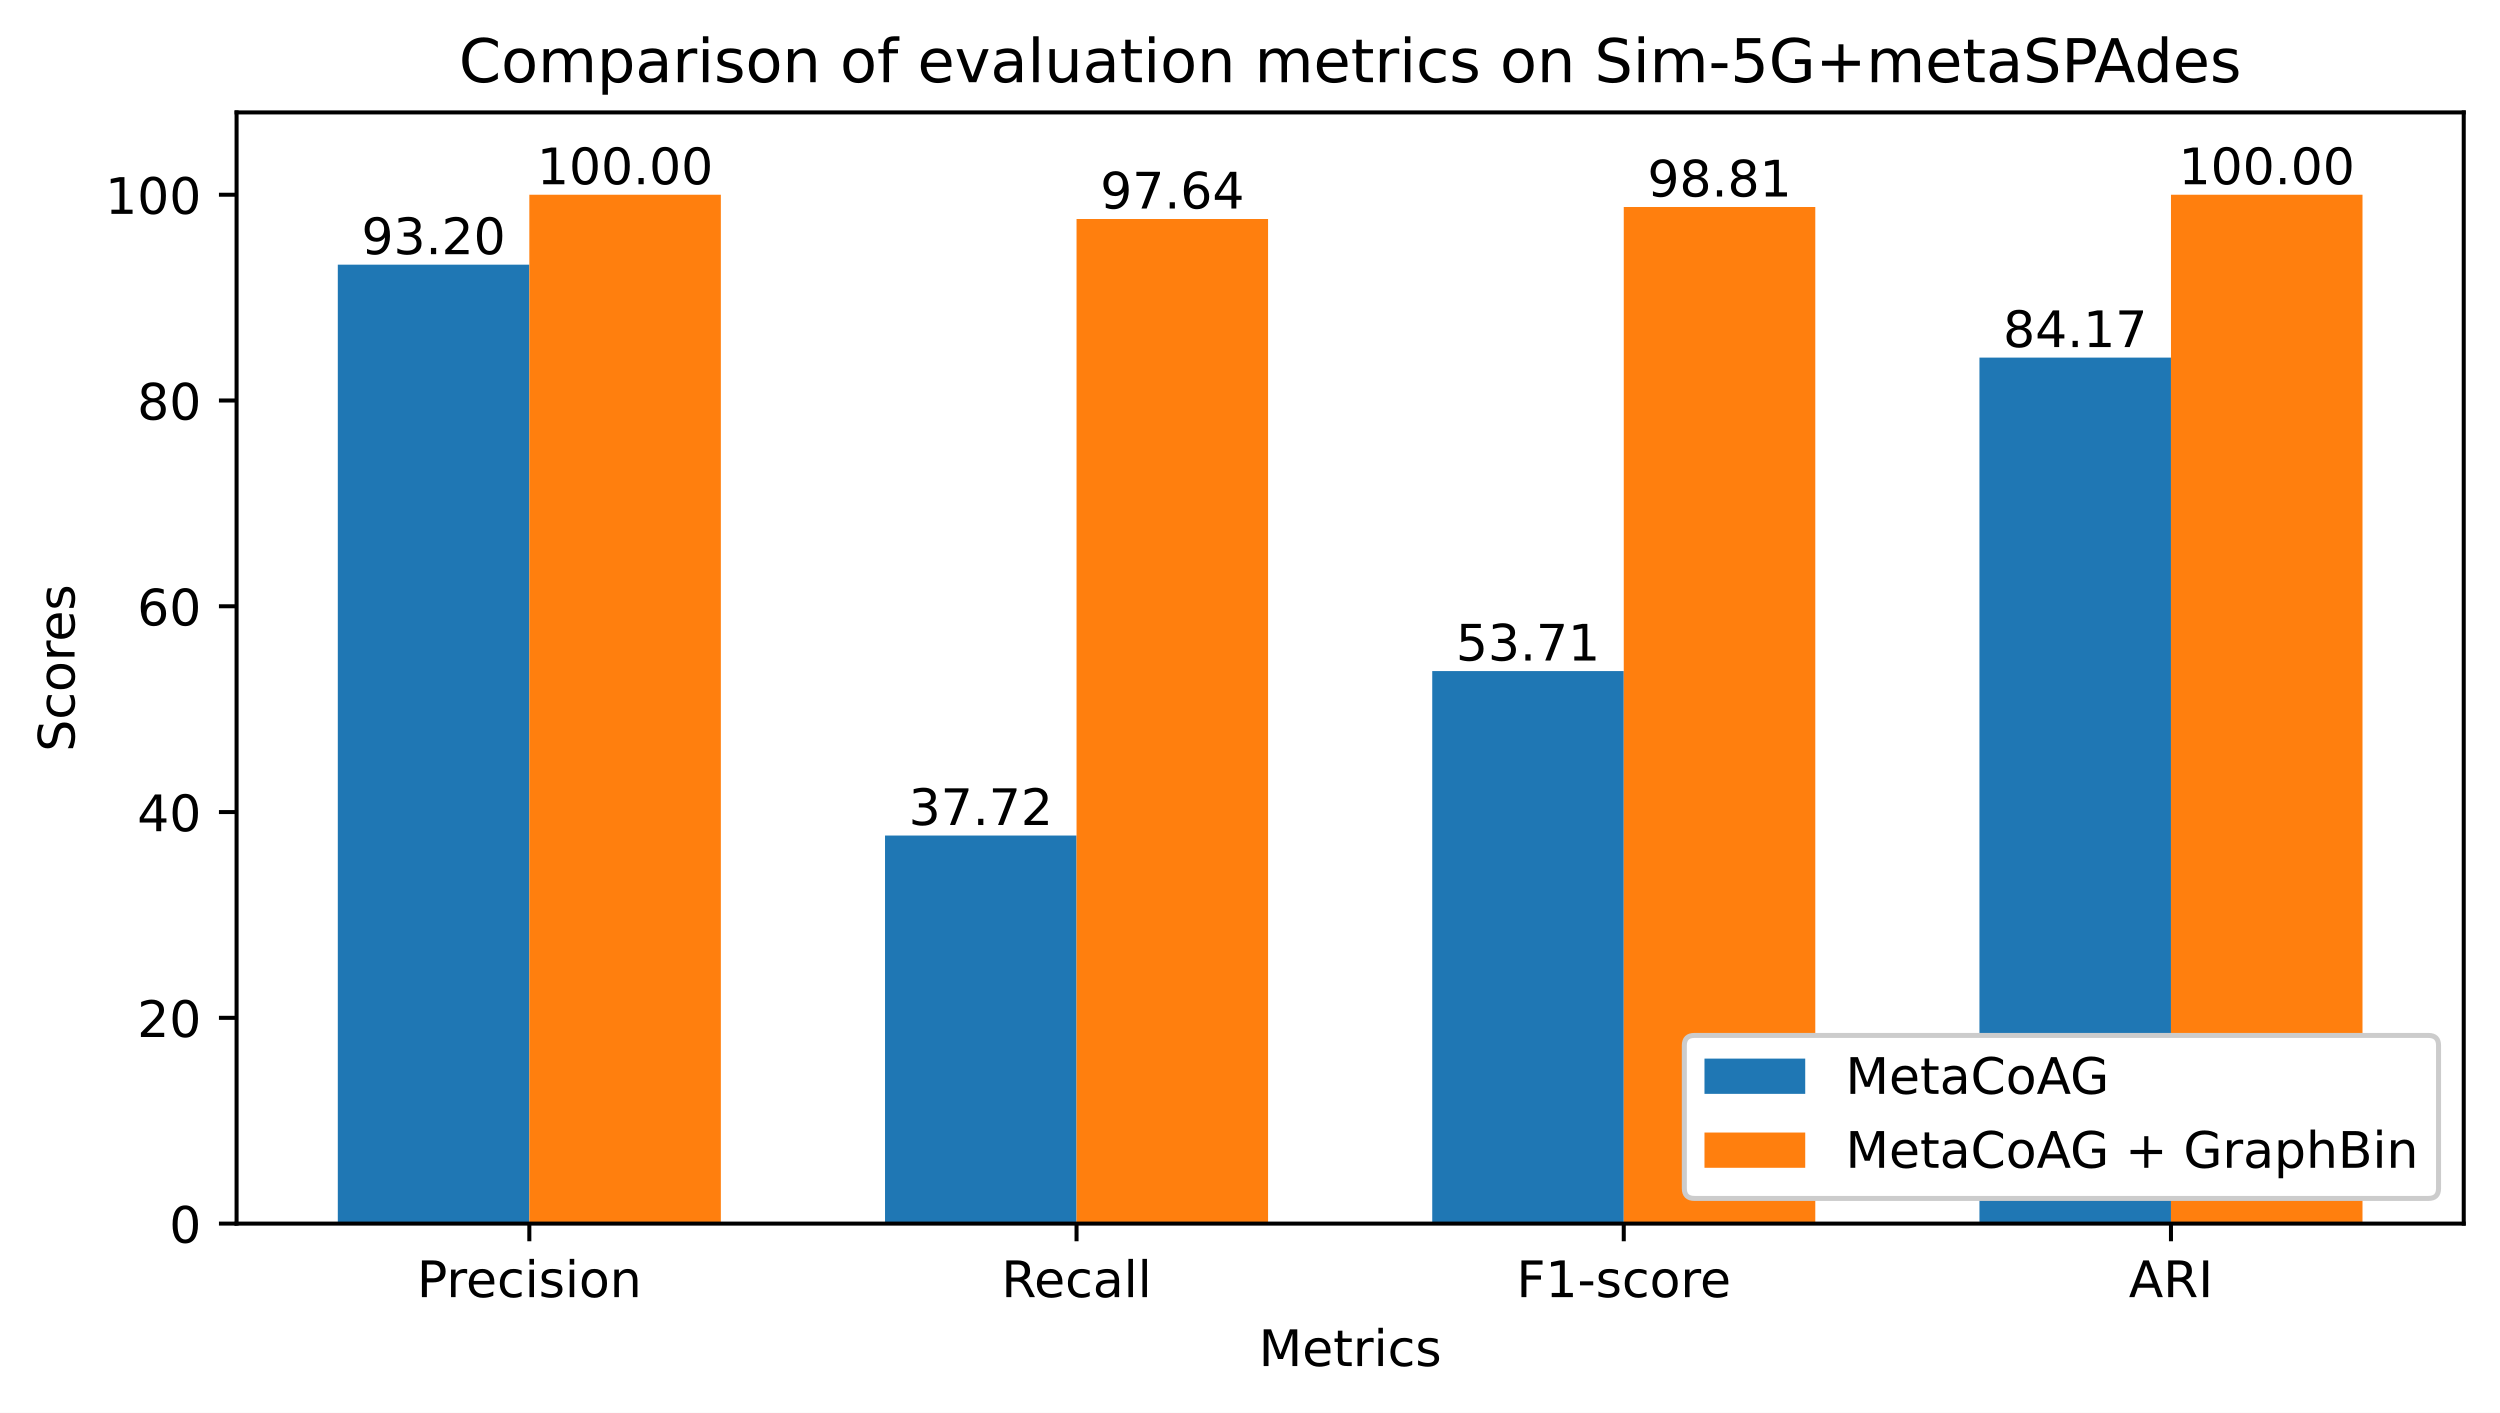
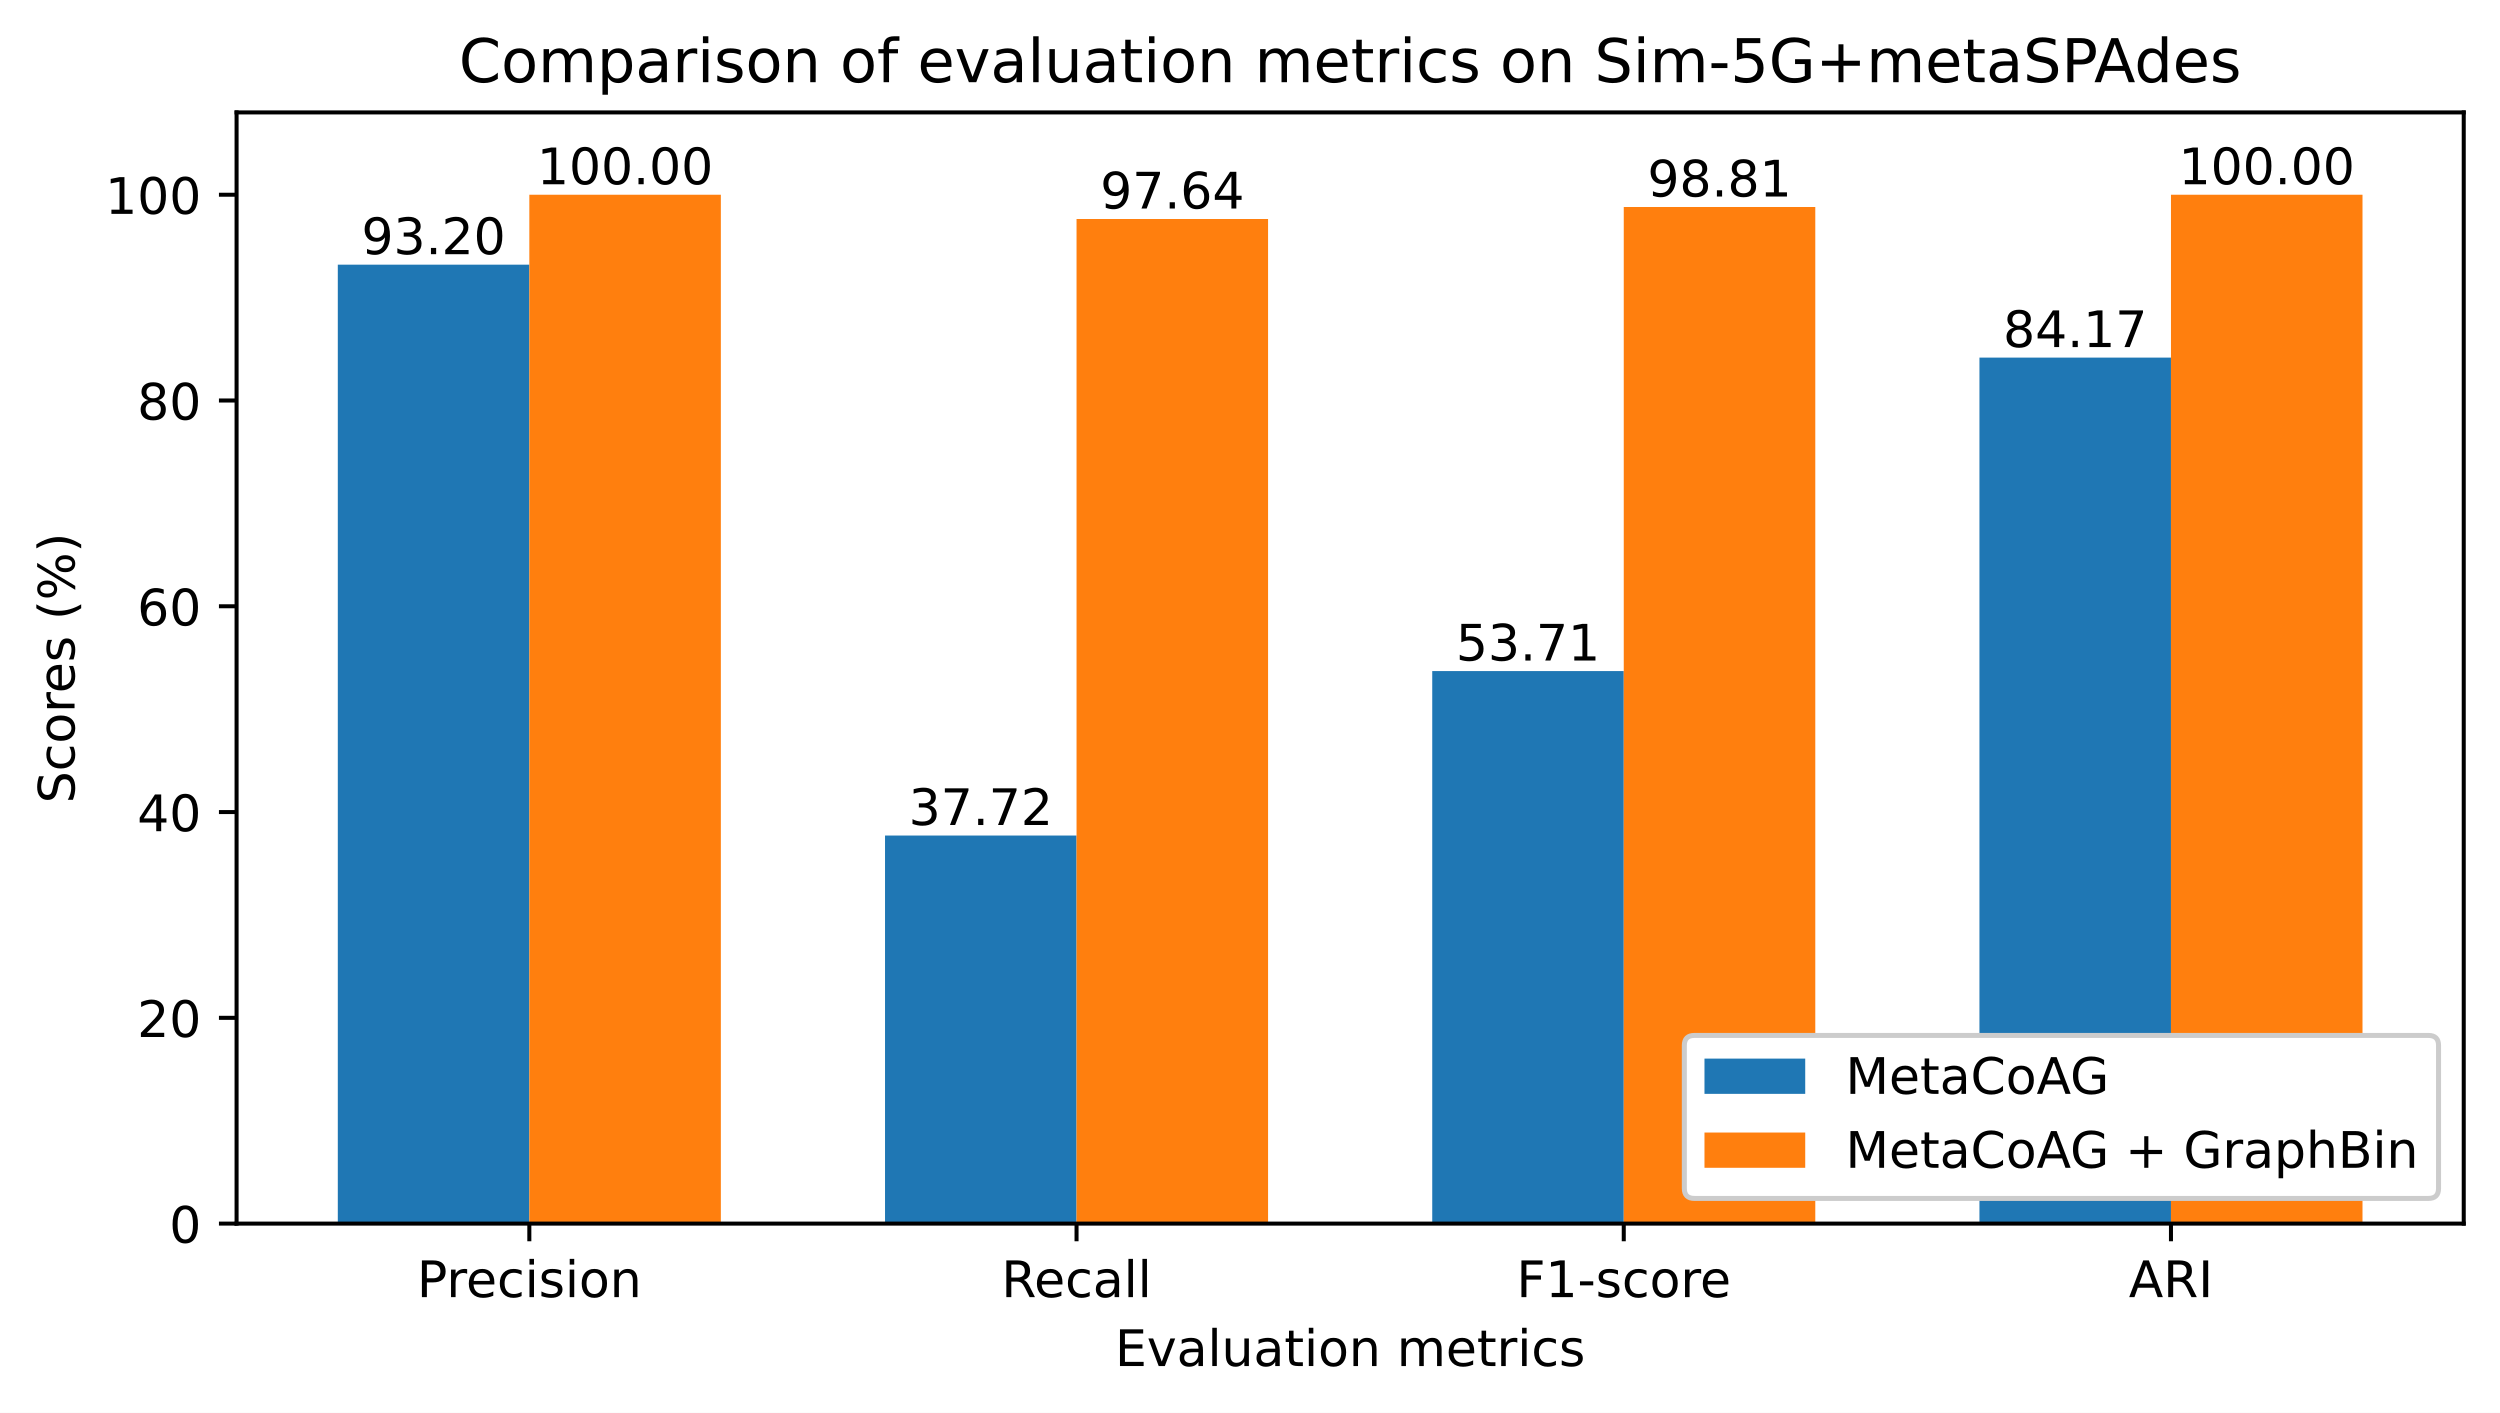
<svg xmlns="http://www.w3.org/2000/svg" xmlns:xlink="http://www.w3.org/1999/xlink" width="496.316pt" height="280.474pt" viewBox="0 0 496.316 280.474" version="1.1">
  <defs>
    <style type="text/css">*{stroke-linejoin: round; stroke-linecap: butt}</style>
  </defs>
  <g id="figure_1">
    <g id="patch_1">
      <path d="M 0 280.474  L 496.316 280.474  L 496.316 0  L 0 0  z " style="fill: #ffffff" />
    </g>
    <g id="axes_1">
      <g id="patch_2">
        <path d="M 46.966 242.918  L 489.116 242.918  L 489.116 22.318  L 46.966 22.318  z " style="fill: #ffffff" />
      </g>
      <g id="patch_3">
-         <path d="M 67.063 242.918  L 105.086 242.918  L 105.086 52.54  L 67.063 52.54  z " clip-path="url(#p6f1d09428f)" style="fill: #1f77b4" />
+         <path d="M 67.063 242.918  L 105.086 242.918  L 105.086 52.54  L 67.063 52.54  z " clip-path="url(#pd7e17fd1e4)" style="fill: #1f77b4" />
      </g>
      <g id="patch_4">
-         <path d="M 175.7 242.918  L 213.722 242.918  L 213.722 165.869  L 175.7 165.869  z " clip-path="url(#p6f1d09428f)" style="fill: #1f77b4" />
+         <path d="M 175.7 242.918  L 213.722 242.918  L 213.722 165.869  L 175.7 165.869  z " clip-path="url(#pd7e17fd1e4)" style="fill: #1f77b4" />
      </g>
      <g id="patch_5">
-         <path d="M 284.336 242.918  L 322.359 242.918  L 322.359 133.219  L 284.336 133.219  z " clip-path="url(#p6f1d09428f)" style="fill: #1f77b4" />
+         <path d="M 284.336 242.918  L 322.359 242.918  L 322.359 133.219  L 284.336 133.219  z " clip-path="url(#pd7e17fd1e4)" style="fill: #1f77b4" />
      </g>
      <g id="patch_6">
-         <path d="M 392.972 242.918  L 430.995 242.918  L 430.995 70.987  L 392.972 70.987  z " clip-path="url(#p6f1d09428f)" style="fill: #1f77b4" />
+         <path d="M 392.972 242.918  L 430.995 242.918  L 430.995 70.987  L 392.972 70.987  z " clip-path="url(#pd7e17fd1e4)" style="fill: #1f77b4" />
      </g>
      <g id="patch_7">
-         <path d="M 105.086 242.918  L 143.109 242.918  L 143.109 38.659  L 105.086 38.659  z " clip-path="url(#p6f1d09428f)" style="fill: #ff7f0e" />
+         <path d="M 105.086 242.918  L 143.109 242.918  L 143.109 38.659  L 105.086 38.659  z " clip-path="url(#pd7e17fd1e4)" style="fill: #ff7f0e" />
      </g>
      <g id="patch_8">
-         <path d="M 213.722 242.918  L 251.745 242.918  L 251.745 43.475  L 213.722 43.475  z " clip-path="url(#p6f1d09428f)" style="fill: #ff7f0e" />
+         <path d="M 213.722 242.918  L 251.745 242.918  L 251.745 43.475  L 213.722 43.475  z " clip-path="url(#pd7e17fd1e4)" style="fill: #ff7f0e" />
      </g>
      <g id="patch_9">
-         <path d="M 322.359 242.918  L 360.382 242.918  L 360.382 41.096  L 322.359 41.096  z " clip-path="url(#p6f1d09428f)" style="fill: #ff7f0e" />
+         <path d="M 322.359 242.918  L 360.382 242.918  L 360.382 41.096  L 322.359 41.096  z " clip-path="url(#pd7e17fd1e4)" style="fill: #ff7f0e" />
      </g>
      <g id="patch_10">
-         <path d="M 430.995 242.918  L 469.018 242.918  L 469.018 38.659  L 430.995 38.659  z " clip-path="url(#p6f1d09428f)" style="fill: #ff7f0e" />
+         <path d="M 430.995 242.918  L 469.018 242.918  L 469.018 38.659  L 430.995 38.659  z " clip-path="url(#pd7e17fd1e4)" style="fill: #ff7f0e" />
      </g>
      <g id="matplotlib.axis_1">
        <g id="xtick_1">
          <g id="line2d_1">
            <defs>
-               <path id="m754a59957a" d="M 0 0  L 0 3.5  " style="stroke: #000000; stroke-width: 0.8" />
+               <path id="m130219dea5" d="M 0 0  L 0 3.5  " style="stroke: #000000; stroke-width: 0.8" />
            </defs>
            <g>
-               <use xlink:href="#m754a59957a" x="105.086" y="242.918" style="stroke: #000000; stroke-width: 0.8" />
+               <use xlink:href="#m130219dea5" x="105.086" y="242.918" style="stroke: #000000; stroke-width: 0.8" />
            </g>
          </g>
          <g id="text_1">
            <g transform="translate(82.77905 257.5166) scale(0.1 -0.1)">
              <defs>
                <path id="DejaVuSans-50" d="M 1259 4147  L 1259 2394  L 2053 2394  Q 2494 2394 2734 2622  Q 2975 2850 2975 3272  Q 2975 3691 2734 3919  Q 2494 4147 2053 4147  L 1259 4147  z M 628 4666  L 2053 4666  Q 2838 4666 3239 4311  Q 3641 3956 3641 3272  Q 3641 2581 3239 2228  Q 2838 1875 2053 1875  L 1259 1875  L 1259 0  L 628 0  L 628 4666  z " transform="scale(0.015625)" />
                <path id="DejaVuSans-72" d="M 2631 2963  Q 2534 3019 2420 3045  Q 2306 3072 2169 3072  Q 1681 3072 1420 2755  Q 1159 2438 1159 1844  L 1159 0  L 581 0  L 581 3500  L 1159 3500  L 1159 2956  Q 1341 3275 1631 3429  Q 1922 3584 2338 3584  Q 2397 3584 2469 3576  Q 2541 3569 2628 3553  L 2631 2963  z " transform="scale(0.015625)" />
                <path id="DejaVuSans-65" d="M 3597 1894  L 3597 1613  L 953 1613  Q 991 1019 1311 708  Q 1631 397 2203 397  Q 2534 397 2845 478  Q 3156 559 3463 722  L 3463 178  Q 3153 47 2828 -22  Q 2503 -91 2169 -91  Q 1331 -91 842 396  Q 353 884 353 1716  Q 353 2575 817 3079  Q 1281 3584 2069 3584  Q 2775 3584 3186 3129  Q 3597 2675 3597 1894  z M 3022 2063  Q 3016 2534 2758 2815  Q 2500 3097 2075 3097  Q 1594 3097 1305 2825  Q 1016 2553 972 2059  L 3022 2063  z " transform="scale(0.015625)" />
                <path id="DejaVuSans-63" d="M 3122 3366  L 3122 2828  Q 2878 2963 2633 3030  Q 2388 3097 2138 3097  Q 1578 3097 1268 2742  Q 959 2388 959 1747  Q 959 1106 1268 751  Q 1578 397 2138 397  Q 2388 397 2633 464  Q 2878 531 3122 666  L 3122 134  Q 2881 22 2623 -34  Q 2366 -91 2075 -91  Q 1284 -91 818 406  Q 353 903 353 1747  Q 353 2603 823 3093  Q 1294 3584 2113 3584  Q 2378 3584 2631 3529  Q 2884 3475 3122 3366  z " transform="scale(0.015625)" />
                <path id="DejaVuSans-69" d="M 603 3500  L 1178 3500  L 1178 0  L 603 0  L 603 3500  z M 603 4863  L 1178 4863  L 1178 4134  L 603 4134  L 603 4863  z " transform="scale(0.015625)" />
                <path id="DejaVuSans-73" d="M 2834 3397  L 2834 2853  Q 2591 2978 2328 3040  Q 2066 3103 1784 3103  Q 1356 3103 1142 2972  Q 928 2841 928 2578  Q 928 2378 1081 2264  Q 1234 2150 1697 2047  L 1894 2003  Q 2506 1872 2764 1633  Q 3022 1394 3022 966  Q 3022 478 2636 193  Q 2250 -91 1575 -91  Q 1294 -91 989 -36  Q 684 19 347 128  L 347 722  Q 666 556 975 473  Q 1284 391 1588 391  Q 1994 391 2212 530  Q 2431 669 2431 922  Q 2431 1156 2273 1281  Q 2116 1406 1581 1522  L 1381 1569  Q 847 1681 609 1914  Q 372 2147 372 2553  Q 372 3047 722 3315  Q 1072 3584 1716 3584  Q 2034 3584 2315 3537  Q 2597 3491 2834 3397  z " transform="scale(0.015625)" />
                <path id="DejaVuSans-6f" d="M 1959 3097  Q 1497 3097 1228 2736  Q 959 2375 959 1747  Q 959 1119 1226 758  Q 1494 397 1959 397  Q 2419 397 2687 759  Q 2956 1122 2956 1747  Q 2956 2369 2687 2733  Q 2419 3097 1959 3097  z M 1959 3584  Q 2709 3584 3137 3096  Q 3566 2609 3566 1747  Q 3566 888 3137 398  Q 2709 -91 1959 -91  Q 1206 -91 779 398  Q 353 888 353 1747  Q 353 2609 779 3096  Q 1206 3584 1959 3584  z " transform="scale(0.015625)" />
                <path id="DejaVuSans-6e" d="M 3513 2113  L 3513 0  L 2938 0  L 2938 2094  Q 2938 2591 2744 2837  Q 2550 3084 2163 3084  Q 1697 3084 1428 2787  Q 1159 2491 1159 1978  L 1159 0  L 581 0  L 581 3500  L 1159 3500  L 1159 2956  Q 1366 3272 1645 3428  Q 1925 3584 2291 3584  Q 2894 3584 3203 3211  Q 3513 2838 3513 2113  z " transform="scale(0.015625)" />
              </defs>
              <use xlink:href="#DejaVuSans-50" />
              <use xlink:href="#DejaVuSans-72" x="58.553" />
              <use xlink:href="#DejaVuSans-65" x="97.416" />
              <use xlink:href="#DejaVuSans-63" x="158.939" />
              <use xlink:href="#DejaVuSans-69" x="213.92" />
              <use xlink:href="#DejaVuSans-73" x="241.703" />
              <use xlink:href="#DejaVuSans-69" x="293.803" />
              <use xlink:href="#DejaVuSans-6f" x="321.586" />
              <use xlink:href="#DejaVuSans-6e" x="382.768" />
            </g>
          </g>
        </g>
        <g id="xtick_2">
          <g id="line2d_2">
            <g>
-               <use xlink:href="#m754a59957a" x="213.722" y="242.918" style="stroke: #000000; stroke-width: 0.8" />
+               <use xlink:href="#m130219dea5" x="213.722" y="242.918" style="stroke: #000000; stroke-width: 0.8" />
            </g>
          </g>
          <g id="text_2">
            <g transform="translate(198.8053 257.5166) scale(0.1 -0.1)">
              <defs>
                <path id="DejaVuSans-52" d="M 2841 2188  Q 3044 2119 3236 1894  Q 3428 1669 3622 1275  L 4263 0  L 3584 0  L 2988 1197  Q 2756 1666 2539 1819  Q 2322 1972 1947 1972  L 1259 1972  L 1259 0  L 628 0  L 628 4666  L 2053 4666  Q 2853 4666 3247 4331  Q 3641 3997 3641 3322  Q 3641 2881 3436 2590  Q 3231 2300 2841 2188  z M 1259 4147  L 1259 2491  L 2053 2491  Q 2509 2491 2742 2702  Q 2975 2913 2975 3322  Q 2975 3731 2742 3939  Q 2509 4147 2053 4147  L 1259 4147  z " transform="scale(0.015625)" />
                <path id="DejaVuSans-61" d="M 2194 1759  Q 1497 1759 1228 1600  Q 959 1441 959 1056  Q 959 750 1161 570  Q 1363 391 1709 391  Q 2188 391 2477 730  Q 2766 1069 2766 1631  L 2766 1759  L 2194 1759  z M 3341 1997  L 3341 0  L 2766 0  L 2766 531  Q 2569 213 2275 61  Q 1981 -91 1556 -91  Q 1019 -91 701 211  Q 384 513 384 1019  Q 384 1609 779 1909  Q 1175 2209 1959 2209  L 2766 2209  L 2766 2266  Q 2766 2663 2505 2880  Q 2244 3097 1772 3097  Q 1472 3097 1187 3025  Q 903 2953 641 2809  L 641 3341  Q 956 3463 1253 3523  Q 1550 3584 1831 3584  Q 2591 3584 2966 3190  Q 3341 2797 3341 1997  z " transform="scale(0.015625)" />
                <path id="DejaVuSans-6c" d="M 603 4863  L 1178 4863  L 1178 0  L 603 0  L 603 4863  z " transform="scale(0.015625)" />
              </defs>
              <use xlink:href="#DejaVuSans-52" />
              <use xlink:href="#DejaVuSans-65" x="64.982" />
              <use xlink:href="#DejaVuSans-63" x="126.506" />
              <use xlink:href="#DejaVuSans-61" x="181.486" />
              <use xlink:href="#DejaVuSans-6c" x="242.766" />
              <use xlink:href="#DejaVuSans-6c" x="270.549" />
            </g>
          </g>
        </g>
        <g id="xtick_3">
          <g id="line2d_3">
            <g>
-               <use xlink:href="#m754a59957a" x="322.359" y="242.918" style="stroke: #000000; stroke-width: 0.8" />
+               <use xlink:href="#m130219dea5" x="322.359" y="242.918" style="stroke: #000000; stroke-width: 0.8" />
            </g>
          </g>
          <g id="text_3">
            <g transform="translate(301.0651 257.5166) scale(0.1 -0.1)">
              <defs>
                <path id="DejaVuSans-46" d="M 628 4666  L 3309 4666  L 3309 4134  L 1259 4134  L 1259 2759  L 3109 2759  L 3109 2228  L 1259 2228  L 1259 0  L 628 0  L 628 4666  z " transform="scale(0.015625)" />
                <path id="DejaVuSans-31" d="M 794 531  L 1825 531  L 1825 4091  L 703 3866  L 703 4441  L 1819 4666  L 2450 4666  L 2450 531  L 3481 531  L 3481 0  L 794 0  L 794 531  z " transform="scale(0.015625)" />
                <path id="DejaVuSans-2d" d="M 313 2009  L 1997 2009  L 1997 1497  L 313 1497  L 313 2009  z " transform="scale(0.015625)" />
              </defs>
              <use xlink:href="#DejaVuSans-46" />
              <use xlink:href="#DejaVuSans-31" x="57.52" />
              <use xlink:href="#DejaVuSans-2d" x="121.143" />
              <use xlink:href="#DejaVuSans-73" x="157.227" />
              <use xlink:href="#DejaVuSans-63" x="209.326" />
              <use xlink:href="#DejaVuSans-6f" x="264.307" />
              <use xlink:href="#DejaVuSans-72" x="325.488" />
              <use xlink:href="#DejaVuSans-65" x="364.352" />
            </g>
          </g>
        </g>
        <g id="xtick_4">
          <g id="line2d_4">
            <g>
-               <use xlink:href="#m754a59957a" x="430.995" y="242.918" style="stroke: #000000; stroke-width: 0.8" />
+               <use xlink:href="#m130219dea5" x="430.995" y="242.918" style="stroke: #000000; stroke-width: 0.8" />
            </g>
          </g>
          <g id="text_4">
            <g transform="translate(422.6256 257.5166) scale(0.1 -0.1)">
              <defs>
                <path id="DejaVuSans-41" d="M 2188 4044  L 1331 1722  L 3047 1722  L 2188 4044  z M 1831 4666  L 2547 4666  L 4325 0  L 3669 0  L 3244 1197  L 1141 1197  L 716 0  L 50 0  L 1831 4666  z " transform="scale(0.015625)" />
                <path id="DejaVuSans-49" d="M 628 4666  L 1259 4666  L 1259 0  L 628 0  L 628 4666  z " transform="scale(0.015625)" />
              </defs>
              <use xlink:href="#DejaVuSans-41" />
              <use xlink:href="#DejaVuSans-52" x="68.408" />
              <use xlink:href="#DejaVuSans-49" x="137.891" />
            </g>
          </g>
        </g>
        <g id="text_5">
-           <g transform="translate(249.8914 271.1947) scale(0.1 -0.1)">
+           <g transform="translate(221.3641 271.1947) scale(0.1 -0.1)">
            <defs>
-               <path id="DejaVuSans-4d" d="M 628 4666  L 1569 4666  L 2759 1491  L 3956 4666  L 4897 4666  L 4897 0  L 4281 0  L 4281 4097  L 3078 897  L 2444 897  L 1241 4097  L 1241 0  L 628 0  L 628 4666  z " transform="scale(0.015625)" />
+               <path id="DejaVuSans-45" d="M 628 4666  L 3578 4666  L 3578 4134  L 1259 4134  L 1259 2753  L 3481 2753  L 3481 2222  L 1259 2222  L 1259 531  L 3634 531  L 3634 0  L 628 0  L 628 4666  z " transform="scale(0.015625)" />
+               <path id="DejaVuSans-76" d="M 191 3500  L 800 3500  L 1894 563  L 2988 3500  L 3597 3500  L 2284 0  L 1503 0  L 191 3500  z " transform="scale(0.015625)" />
+               <path id="DejaVuSans-75" d="M 544 1381  L 544 3500  L 1119 3500  L 1119 1403  Q 1119 906 1312 657  Q 1506 409 1894 409  Q 2359 409 2629 706  Q 2900 1003 2900 1516  L 2900 3500  L 3475 3500  L 3475 0  L 2900 0  L 2900 538  Q 2691 219 2414 64  Q 2138 -91 1772 -91  Q 1169 -91 856 284  Q 544 659 544 1381  z M 1991 3584  L 1991 3584  z " transform="scale(0.015625)" />
              <path id="DejaVuSans-74" d="M 1172 4494  L 1172 3500  L 2356 3500  L 2356 3053  L 1172 3053  L 1172 1153  Q 1172 725 1289 603  Q 1406 481 1766 481  L 2356 481  L 2356 0  L 1766 0  Q 1100 0 847 248  Q 594 497 594 1153  L 594 3053  L 172 3053  L 172 3500  L 594 3500  L 594 4494  L 1172 4494  z " transform="scale(0.015625)" />
+               <path id="DejaVuSans-20" transform="scale(0.015625)" />
+               <path id="DejaVuSans-6d" d="M 3328 2828  Q 3544 3216 3844 3400  Q 4144 3584 4550 3584  Q 5097 3584 5394 3201  Q 5691 2819 5691 2113  L 5691 0  L 5113 0  L 5113 2094  Q 5113 2597 4934 2840  Q 4756 3084 4391 3084  Q 3944 3084 3684 2787  Q 3425 2491 3425 1978  L 3425 0  L 2847 0  L 2847 2094  Q 2847 2600 2669 2842  Q 2491 3084 2119 3084  Q 1678 3084 1418 2786  Q 1159 2488 1159 1978  L 1159 0  L 581 0  L 581 3500  L 1159 3500  L 1159 2956  Q 1356 3278 1631 3431  Q 1906 3584 2284 3584  Q 2666 3584 2933 3390  Q 3200 3197 3328 2828  z " transform="scale(0.015625)" />
            </defs>
-             <use xlink:href="#DejaVuSans-4d" />
-             <use xlink:href="#DejaVuSans-65" x="86.279" />
-             <use xlink:href="#DejaVuSans-74" x="147.803" />
-             <use xlink:href="#DejaVuSans-72" x="187.012" />
-             <use xlink:href="#DejaVuSans-69" x="228.125" />
-             <use xlink:href="#DejaVuSans-63" x="255.908" />
-             <use xlink:href="#DejaVuSans-73" x="310.889" />
+             <use xlink:href="#DejaVuSans-45" />
+             <use xlink:href="#DejaVuSans-76" x="63.184" />
+             <use xlink:href="#DejaVuSans-61" x="122.363" />
+             <use xlink:href="#DejaVuSans-6c" x="183.643" />
+             <use xlink:href="#DejaVuSans-75" x="211.426" />
+             <use xlink:href="#DejaVuSans-61" x="274.805" />
+             <use xlink:href="#DejaVuSans-74" x="336.084" />
+             <use xlink:href="#DejaVuSans-69" x="375.293" />
+             <use xlink:href="#DejaVuSans-6f" x="403.076" />
+             <use xlink:href="#DejaVuSans-6e" x="464.258" />
+             <use xlink:href="#DejaVuSans-20" x="527.637" />
+             <use xlink:href="#DejaVuSans-6d" x="559.424" />
+             <use xlink:href="#DejaVuSans-65" x="656.836" />
+             <use xlink:href="#DejaVuSans-74" x="718.359" />
+             <use xlink:href="#DejaVuSans-72" x="757.568" />
+             <use xlink:href="#DejaVuSans-69" x="798.682" />
+             <use xlink:href="#DejaVuSans-63" x="826.465" />
+             <use xlink:href="#DejaVuSans-73" x="881.445" />
          </g>
        </g>
      </g>
      <g id="matplotlib.axis_2">
        <g id="ytick_1">
          <g id="line2d_5">
            <defs>
-               <path id="ma0845117b8" d="M 0 0  L -3.5 0  " style="stroke: #000000; stroke-width: 0.8" />
+               <path id="mc9704456ce" d="M 0 0  L -3.5 0  " style="stroke: #000000; stroke-width: 0.8" />
            </defs>
            <g>
-               <use xlink:href="#ma0845117b8" x="46.966" y="242.918" style="stroke: #000000; stroke-width: 0.8" />
+               <use xlink:href="#mc9704456ce" x="46.966" y="242.918" style="stroke: #000000; stroke-width: 0.8" />
            </g>
          </g>
          <g id="text_6">
            <g transform="translate(33.60312 246.7173) scale(0.1 -0.1)">
              <defs>
                <path id="DejaVuSans-30" d="M 2034 4250  Q 1547 4250 1301 3770  Q 1056 3291 1056 2328  Q 1056 1369 1301 889  Q 1547 409 2034 409  Q 2525 409 2770 889  Q 3016 1369 3016 2328  Q 3016 3291 2770 3770  Q 2525 4250 2034 4250  z M 2034 4750  Q 2819 4750 3233 4129  Q 3647 3509 3647 2328  Q 3647 1150 3233 529  Q 2819 -91 2034 -91  Q 1250 -91 836 529  Q 422 1150 422 2328  Q 422 3509 836 4129  Q 1250 4750 2034 4750  z " transform="scale(0.015625)" />
              </defs>
              <use xlink:href="#DejaVuSans-30" />
            </g>
          </g>
        </g>
        <g id="ytick_2">
          <g id="line2d_6">
            <g>
-               <use xlink:href="#ma0845117b8" x="46.966" y="202.066" style="stroke: #000000; stroke-width: 0.8" />
+               <use xlink:href="#mc9704456ce" x="46.966" y="202.066" style="stroke: #000000; stroke-width: 0.8" />
            </g>
          </g>
          <g id="text_7">
            <g transform="translate(27.24063 205.8655) scale(0.1 -0.1)">
              <defs>
                <path id="DejaVuSans-32" d="M 1228 531  L 3431 531  L 3431 0  L 469 0  L 469 531  Q 828 903 1448 1529  Q 2069 2156 2228 2338  Q 2531 2678 2651 2914  Q 2772 3150 2772 3378  Q 2772 3750 2511 3984  Q 2250 4219 1831 4219  Q 1534 4219 1204 4116  Q 875 4013 500 3803  L 500 4441  Q 881 4594 1212 4672  Q 1544 4750 1819 4750  Q 2544 4750 2975 4387  Q 3406 4025 3406 3419  Q 3406 3131 3298 2873  Q 3191 2616 2906 2266  Q 2828 2175 2409 1742  Q 1991 1309 1228 531  z " transform="scale(0.015625)" />
              </defs>
              <use xlink:href="#DejaVuSans-32" />
              <use xlink:href="#DejaVuSans-30" x="63.623" />
            </g>
          </g>
        </g>
        <g id="ytick_3">
          <g id="line2d_7">
            <g>
-               <use xlink:href="#ma0845117b8" x="46.966" y="161.214" style="stroke: #000000; stroke-width: 0.8" />
+               <use xlink:href="#mc9704456ce" x="46.966" y="161.214" style="stroke: #000000; stroke-width: 0.8" />
            </g>
          </g>
          <g id="text_8">
            <g transform="translate(27.24063 165.0136) scale(0.1 -0.1)">
              <defs>
                <path id="DejaVuSans-34" d="M 2419 4116  L 825 1625  L 2419 1625  L 2419 4116  z M 2253 4666  L 3047 4666  L 3047 1625  L 3713 1625  L 3713 1100  L 3047 1100  L 3047 0  L 2419 0  L 2419 1100  L 313 1100  L 313 1709  L 2253 4666  z " transform="scale(0.015625)" />
              </defs>
              <use xlink:href="#DejaVuSans-34" />
              <use xlink:href="#DejaVuSans-30" x="63.623" />
            </g>
          </g>
        </g>
        <g id="ytick_4">
          <g id="line2d_8">
            <g>
-               <use xlink:href="#ma0845117b8" x="46.966" y="120.363" style="stroke: #000000; stroke-width: 0.8" />
+               <use xlink:href="#mc9704456ce" x="46.966" y="120.363" style="stroke: #000000; stroke-width: 0.8" />
            </g>
          </g>
          <g id="text_9">
            <g transform="translate(27.24063 124.1618) scale(0.1 -0.1)">
              <defs>
                <path id="DejaVuSans-36" d="M 2113 2584  Q 1688 2584 1439 2293  Q 1191 2003 1191 1497  Q 1191 994 1439 701  Q 1688 409 2113 409  Q 2538 409 2786 701  Q 3034 994 3034 1497  Q 3034 2003 2786 2293  Q 2538 2584 2113 2584  z M 3366 4563  L 3366 3988  Q 3128 4100 2886 4159  Q 2644 4219 2406 4219  Q 1781 4219 1451 3797  Q 1122 3375 1075 2522  Q 1259 2794 1537 2939  Q 1816 3084 2150 3084  Q 2853 3084 3261 2657  Q 3669 2231 3669 1497  Q 3669 778 3244 343  Q 2819 -91 2113 -91  Q 1303 -91 875 529  Q 447 1150 447 2328  Q 447 3434 972 4092  Q 1497 4750 2381 4750  Q 2619 4750 2861 4703  Q 3103 4656 3366 4563  z " transform="scale(0.015625)" />
              </defs>
              <use xlink:href="#DejaVuSans-36" />
              <use xlink:href="#DejaVuSans-30" x="63.623" />
            </g>
          </g>
        </g>
        <g id="ytick_5">
          <g id="line2d_9">
            <g>
-               <use xlink:href="#ma0845117b8" x="46.966" y="79.511" style="stroke: #000000; stroke-width: 0.8" />
+               <use xlink:href="#mc9704456ce" x="46.966" y="79.511" style="stroke: #000000; stroke-width: 0.8" />
            </g>
          </g>
          <g id="text_10">
            <g transform="translate(27.24063 83.30994) scale(0.1 -0.1)">
              <defs>
                <path id="DejaVuSans-38" d="M 2034 2216  Q 1584 2216 1326 1975  Q 1069 1734 1069 1313  Q 1069 891 1326 650  Q 1584 409 2034 409  Q 2484 409 2743 651  Q 3003 894 3003 1313  Q 3003 1734 2745 1975  Q 2488 2216 2034 2216  z M 1403 2484  Q 997 2584 770 2862  Q 544 3141 544 3541  Q 544 4100 942 4425  Q 1341 4750 2034 4750  Q 2731 4750 3128 4425  Q 3525 4100 3525 3541  Q 3525 3141 3298 2862  Q 3072 2584 2669 2484  Q 3125 2378 3379 2068  Q 3634 1759 3634 1313  Q 3634 634 3220 271  Q 2806 -91 2034 -91  Q 1263 -91 848 271  Q 434 634 434 1313  Q 434 1759 690 2068  Q 947 2378 1403 2484  z M 1172 3481  Q 1172 3119 1398 2916  Q 1625 2713 2034 2713  Q 2441 2713 2670 2916  Q 2900 3119 2900 3481  Q 2900 3844 2670 4047  Q 2441 4250 2034 4250  Q 1625 4250 1398 4047  Q 1172 3844 1172 3481  z " transform="scale(0.015625)" />
              </defs>
              <use xlink:href="#DejaVuSans-38" />
              <use xlink:href="#DejaVuSans-30" x="63.623" />
            </g>
          </g>
        </g>
        <g id="ytick_6">
          <g id="line2d_10">
            <g>
-               <use xlink:href="#ma0845117b8" x="46.966" y="38.659" style="stroke: #000000; stroke-width: 0.8" />
+               <use xlink:href="#mc9704456ce" x="46.966" y="38.659" style="stroke: #000000; stroke-width: 0.8" />
            </g>
          </g>
          <g id="text_11">
            <g transform="translate(20.87813 42.45808) scale(0.1 -0.1)">
              <use xlink:href="#DejaVuSans-31" />
              <use xlink:href="#DejaVuSans-30" x="63.623" />
              <use xlink:href="#DejaVuSans-30" x="127.246" />
            </g>
          </g>
        </g>
        <g id="text_12">
-           <g transform="translate(14.79844 149.2252) rotate(-90) scale(0.1 -0.1)">
+           <g transform="translate(14.79844 159.4666) rotate(-90) scale(0.1 -0.1)">
            <defs>
              <path id="DejaVuSans-53" d="M 3425 4513  L 3425 3897  Q 3066 4069 2747 4153  Q 2428 4238 2131 4238  Q 1616 4238 1336 4038  Q 1056 3838 1056 3469  Q 1056 3159 1242 3001  Q 1428 2844 1947 2747  L 2328 2669  Q 3034 2534 3370 2195  Q 3706 1856 3706 1288  Q 3706 609 3251 259  Q 2797 -91 1919 -91  Q 1588 -91 1214 -16  Q 841 59 441 206  L 441 856  Q 825 641 1194 531  Q 1563 422 1919 422  Q 2459 422 2753 634  Q 3047 847 3047 1241  Q 3047 1584 2836 1778  Q 2625 1972 2144 2069  L 1759 2144  Q 1053 2284 737 2584  Q 422 2884 422 3419  Q 422 4038 858 4394  Q 1294 4750 2059 4750  Q 2388 4750 2728 4690  Q 3069 4631 3425 4513  z " transform="scale(0.015625)" />
+               <path id="DejaVuSans-28" d="M 1984 4856  Q 1566 4138 1362 3434  Q 1159 2731 1159 2009  Q 1159 1288 1364 580  Q 1569 -128 1984 -844  L 1484 -844  Q 1016 -109 783 600  Q 550 1309 550 2009  Q 550 2706 781 3412  Q 1013 4119 1484 4856  L 1984 4856  z " transform="scale(0.015625)" />
+               <path id="DejaVuSans-25" d="M 4653 2053  Q 4381 2053 4226 1822  Q 4072 1591 4072 1178  Q 4072 772 4226 539  Q 4381 306 4653 306  Q 4919 306 5073 539  Q 5228 772 5228 1178  Q 5228 1588 5073 1820  Q 4919 2053 4653 2053  z M 4653 2450  Q 5147 2450 5437 2106  Q 5728 1763 5728 1178  Q 5728 594 5436 251  Q 5144 -91 4653 -91  Q 4153 -91 3862 251  Q 3572 594 3572 1178  Q 3572 1766 3864 2108  Q 4156 2450 4653 2450  z M 1428 4353  Q 1159 4353 1004 4120  Q 850 3888 850 3481  Q 850 3069 1003 2837  Q 1156 2606 1428 2606  Q 1700 2606 1854 2837  Q 2009 3069 2009 3481  Q 2009 3884 1853 4118  Q 1697 4353 1428 4353  z M 4250 4750  L 4750 4750  L 1831 -91  L 1331 -91  L 4250 4750  z M 1428 4750  Q 1922 4750 2215 4408  Q 2509 4066 2509 3481  Q 2509 2891 2217 2550  Q 1925 2209 1428 2209  Q 931 2209 642 2551  Q 353 2894 353 3481  Q 353 4063 643 4406  Q 934 4750 1428 4750  z " transform="scale(0.015625)" />
+               <path id="DejaVuSans-29" d="M 513 4856  L 1013 4856  Q 1481 4119 1714 3412  Q 1947 2706 1947 2009  Q 1947 1309 1714 600  Q 1481 -109 1013 -844  L 513 -844  Q 928 -128 1133 580  Q 1338 1288 1338 2009  Q 1338 2731 1133 3434  Q 928 4138 513 4856  z " transform="scale(0.015625)" />
            </defs>
            <use xlink:href="#DejaVuSans-53" />
            <use xlink:href="#DejaVuSans-63" x="63.477" />
            <use xlink:href="#DejaVuSans-6f" x="118.457" />
            <use xlink:href="#DejaVuSans-72" x="179.639" />
            <use xlink:href="#DejaVuSans-65" x="218.502" />
            <use xlink:href="#DejaVuSans-73" x="280.025" />
+             <use xlink:href="#DejaVuSans-20" x="332.125" />
+             <use xlink:href="#DejaVuSans-28" x="363.912" />
+             <use xlink:href="#DejaVuSans-25" x="402.926" />
+             <use xlink:href="#DejaVuSans-29" x="497.945" />
          </g>
        </g>
      </g>
      <g id="patch_11">
        <path d="M 46.966 242.918  L 46.966 22.318  " style="fill: none; stroke: #000000; stroke-width: 0.8; stroke-linejoin: miter; stroke-linecap: square" />
      </g>
      <g id="patch_12">
        <path d="M 489.116 242.918  L 489.116 22.318  " style="fill: none; stroke: #000000; stroke-width: 0.8; stroke-linejoin: miter; stroke-linecap: square" />
      </g>
      <g id="patch_13">
        <path d="M 46.966 242.918  L 489.116 242.918  " style="fill: none; stroke: #000000; stroke-width: 0.8; stroke-linejoin: miter; stroke-linecap: square" />
      </g>
      <g id="patch_14">
        <path d="M 46.966 22.318  L 489.116 22.318  " style="fill: none; stroke: #000000; stroke-width: 0.8; stroke-linejoin: miter; stroke-linecap: square" />
      </g>
      <g id="text_13">
        <g transform="translate(71.76065 50.46064) scale(0.1 -0.1)">
          <defs>
            <path id="DejaVuSans-39" d="M 703 97  L 703 672  Q 941 559 1184 500  Q 1428 441 1663 441  Q 2288 441 2617 861  Q 2947 1281 2994 2138  Q 2813 1869 2534 1725  Q 2256 1581 1919 1581  Q 1219 1581 811 2004  Q 403 2428 403 3163  Q 403 3881 828 4315  Q 1253 4750 1959 4750  Q 2769 4750 3195 4129  Q 3622 3509 3622 2328  Q 3622 1225 3098 567  Q 2575 -91 1691 -91  Q 1453 -91 1209 -44  Q 966 3 703 97  z M 1959 2075  Q 2384 2075 2632 2365  Q 2881 2656 2881 3163  Q 2881 3666 2632 3958  Q 2384 4250 1959 4250  Q 1534 4250 1286 3958  Q 1038 3666 1038 3163  Q 1038 2656 1286 2365  Q 1534 2075 1959 2075  z " transform="scale(0.015625)" />
            <path id="DejaVuSans-33" d="M 2597 2516  Q 3050 2419 3304 2112  Q 3559 1806 3559 1356  Q 3559 666 3084 287  Q 2609 -91 1734 -91  Q 1441 -91 1130 -33  Q 819 25 488 141  L 488 750  Q 750 597 1062 519  Q 1375 441 1716 441  Q 2309 441 2620 675  Q 2931 909 2931 1356  Q 2931 1769 2642 2001  Q 2353 2234 1838 2234  L 1294 2234  L 1294 2753  L 1863 2753  Q 2328 2753 2575 2939  Q 2822 3125 2822 3475  Q 2822 3834 2567 4026  Q 2313 4219 1838 4219  Q 1578 4219 1281 4162  Q 984 4106 628 3988  L 628 4550  Q 988 4650 1302 4700  Q 1616 4750 1894 4750  Q 2613 4750 3031 4423  Q 3450 4097 3450 3541  Q 3450 3153 3228 2886  Q 3006 2619 2597 2516  z " transform="scale(0.015625)" />
            <path id="DejaVuSans-2e" d="M 684 794  L 1344 794  L 1344 0  L 684 0  L 684 794  z " transform="scale(0.015625)" />
          </defs>
          <use xlink:href="#DejaVuSans-39" />
          <use xlink:href="#DejaVuSans-33" x="63.623" />
          <use xlink:href="#DejaVuSans-2e" x="127.246" />
          <use xlink:href="#DejaVuSans-32" x="159.033" />
          <use xlink:href="#DejaVuSans-30" x="222.656" />
        </g>
      </g>
      <g id="text_14">
        <g transform="translate(180.397 163.7898) scale(0.1 -0.1)">
          <defs>
            <path id="DejaVuSans-37" d="M 525 4666  L 3525 4666  L 3525 4397  L 1831 0  L 1172 0  L 2766 4134  L 525 4134  L 525 4666  z " transform="scale(0.015625)" />
          </defs>
          <use xlink:href="#DejaVuSans-33" />
          <use xlink:href="#DejaVuSans-37" x="63.623" />
          <use xlink:href="#DejaVuSans-2e" x="127.246" />
          <use xlink:href="#DejaVuSans-37" x="159.033" />
          <use xlink:href="#DejaVuSans-32" x="222.656" />
        </g>
      </g>
      <g id="text_15">
        <g transform="translate(289.0334 131.139) scale(0.1 -0.1)">
          <defs>
            <path id="DejaVuSans-35" d="M 691 4666  L 3169 4666  L 3169 4134  L 1269 4134  L 1269 2991  Q 1406 3038 1543 3061  Q 1681 3084 1819 3084  Q 2600 3084 3056 2656  Q 3513 2228 3513 1497  Q 3513 744 3044 326  Q 2575 -91 1722 -91  Q 1428 -91 1123 -41  Q 819 9 494 109  L 494 744  Q 775 591 1075 516  Q 1375 441 1709 441  Q 2250 441 2565 725  Q 2881 1009 2881 1497  Q 2881 1984 2565 2268  Q 2250 2553 1709 2553  Q 1456 2553 1204 2497  Q 953 2441 691 2322  L 691 4666  z " transform="scale(0.015625)" />
          </defs>
          <use xlink:href="#DejaVuSans-35" />
          <use xlink:href="#DejaVuSans-33" x="63.623" />
          <use xlink:href="#DejaVuSans-2e" x="127.246" />
          <use xlink:href="#DejaVuSans-37" x="159.033" />
          <use xlink:href="#DejaVuSans-31" x="222.656" />
        </g>
      </g>
      <g id="text_16">
        <g transform="translate(397.6697 68.90729) scale(0.1 -0.1)">
          <use xlink:href="#DejaVuSans-38" />
          <use xlink:href="#DejaVuSans-34" x="63.623" />
          <use xlink:href="#DejaVuSans-2e" x="127.246" />
          <use xlink:href="#DejaVuSans-31" x="159.033" />
          <use xlink:href="#DejaVuSans-37" x="222.656" />
        </g>
      </g>
      <g id="text_17">
        <g transform="translate(106.6021 36.57918) scale(0.1 -0.1)">
          <use xlink:href="#DejaVuSans-31" />
          <use xlink:href="#DejaVuSans-30" x="63.623" />
          <use xlink:href="#DejaVuSans-30" x="127.246" />
          <use xlink:href="#DejaVuSans-2e" x="190.869" />
          <use xlink:href="#DejaVuSans-30" x="222.656" />
          <use xlink:href="#DejaVuSans-30" x="286.279" />
        </g>
      </g>
      <g id="text_18">
        <g transform="translate(218.4197 41.39561) scale(0.1 -0.1)">
          <use xlink:href="#DejaVuSans-39" />
          <use xlink:href="#DejaVuSans-37" x="63.623" />
          <use xlink:href="#DejaVuSans-2e" x="127.246" />
          <use xlink:href="#DejaVuSans-36" x="159.033" />
          <use xlink:href="#DejaVuSans-34" x="222.656" />
        </g>
      </g>
      <g id="text_19">
        <g transform="translate(327.0561 39.01599) scale(0.1 -0.1)">
          <use xlink:href="#DejaVuSans-39" />
          <use xlink:href="#DejaVuSans-38" x="63.623" />
          <use xlink:href="#DejaVuSans-2e" x="127.246" />
          <use xlink:href="#DejaVuSans-38" x="159.033" />
          <use xlink:href="#DejaVuSans-31" x="222.656" />
        </g>
      </g>
      <g id="text_20">
        <g transform="translate(432.5112 36.57918) scale(0.1 -0.1)">
          <use xlink:href="#DejaVuSans-31" />
          <use xlink:href="#DejaVuSans-30" x="63.623" />
          <use xlink:href="#DejaVuSans-30" x="127.246" />
          <use xlink:href="#DejaVuSans-2e" x="190.869" />
          <use xlink:href="#DejaVuSans-30" x="222.656" />
          <use xlink:href="#DejaVuSans-30" x="286.279" />
        </g>
      </g>
      <g id="text_21">
        <g transform="translate(91.10438 16.31812) scale(0.12 -0.12)">
          <defs>
            <path id="DejaVuSans-43" d="M 4122 4306  L 4122 3641  Q 3803 3938 3442 4084  Q 3081 4231 2675 4231  Q 1875 4231 1450 3742  Q 1025 3253 1025 2328  Q 1025 1406 1450 917  Q 1875 428 2675 428  Q 3081 428 3442 575  Q 3803 722 4122 1019  L 4122 359  Q 3791 134 3420 21  Q 3050 -91 2638 -91  Q 1578 -91 968 557  Q 359 1206 359 2328  Q 359 3453 968 4101  Q 1578 4750 2638 4750  Q 3056 4750 3426 4639  Q 3797 4528 4122 4306  z " transform="scale(0.015625)" />
-             <path id="DejaVuSans-6d" d="M 3328 2828  Q 3544 3216 3844 3400  Q 4144 3584 4550 3584  Q 5097 3584 5394 3201  Q 5691 2819 5691 2113  L 5691 0  L 5113 0  L 5113 2094  Q 5113 2597 4934 2840  Q 4756 3084 4391 3084  Q 3944 3084 3684 2787  Q 3425 2491 3425 1978  L 3425 0  L 2847 0  L 2847 2094  Q 2847 2600 2669 2842  Q 2491 3084 2119 3084  Q 1678 3084 1418 2786  Q 1159 2488 1159 1978  L 1159 0  L 581 0  L 581 3500  L 1159 3500  L 1159 2956  Q 1356 3278 1631 3431  Q 1906 3584 2284 3584  Q 2666 3584 2933 3390  Q 3200 3197 3328 2828  z " transform="scale(0.015625)" />
            <path id="DejaVuSans-70" d="M 1159 525  L 1159 -1331  L 581 -1331  L 581 3500  L 1159 3500  L 1159 2969  Q 1341 3281 1617 3432  Q 1894 3584 2278 3584  Q 2916 3584 3314 3078  Q 3713 2572 3713 1747  Q 3713 922 3314 415  Q 2916 -91 2278 -91  Q 1894 -91 1617 61  Q 1341 213 1159 525  z M 3116 1747  Q 3116 2381 2855 2742  Q 2594 3103 2138 3103  Q 1681 3103 1420 2742  Q 1159 2381 1159 1747  Q 1159 1113 1420 752  Q 1681 391 2138 391  Q 2594 391 2855 752  Q 3116 1113 3116 1747  z " transform="scale(0.015625)" />
-             <path id="DejaVuSans-20" transform="scale(0.015625)" />
            <path id="DejaVuSans-66" d="M 2375 4863  L 2375 4384  L 1825 4384  Q 1516 4384 1395 4259  Q 1275 4134 1275 3809  L 1275 3500  L 2222 3500  L 2222 3053  L 1275 3053  L 1275 0  L 697 0  L 697 3053  L 147 3053  L 147 3500  L 697 3500  L 697 3744  Q 697 4328 969 4595  Q 1241 4863 1831 4863  L 2375 4863  z " transform="scale(0.015625)" />
-             <path id="DejaVuSans-76" d="M 191 3500  L 800 3500  L 1894 563  L 2988 3500  L 3597 3500  L 2284 0  L 1503 0  L 191 3500  z " transform="scale(0.015625)" />
-             <path id="DejaVuSans-75" d="M 544 1381  L 544 3500  L 1119 3500  L 1119 1403  Q 1119 906 1312 657  Q 1506 409 1894 409  Q 2359 409 2629 706  Q 2900 1003 2900 1516  L 2900 3500  L 3475 3500  L 3475 0  L 2900 0  L 2900 538  Q 2691 219 2414 64  Q 2138 -91 1772 -91  Q 1169 -91 856 284  Q 544 659 544 1381  z M 1991 3584  L 1991 3584  z " transform="scale(0.015625)" />
            <path id="DejaVuSans-47" d="M 3809 666  L 3809 1919  L 2778 1919  L 2778 2438  L 4434 2438  L 4434 434  Q 4069 175 3628 42  Q 3188 -91 2688 -91  Q 1594 -91 976 548  Q 359 1188 359 2328  Q 359 3472 976 4111  Q 1594 4750 2688 4750  Q 3144 4750 3555 4637  Q 3966 4525 4313 4306  L 4313 3634  Q 3963 3931 3569 4081  Q 3175 4231 2741 4231  Q 1884 4231 1454 3753  Q 1025 3275 1025 2328  Q 1025 1384 1454 906  Q 1884 428 2741 428  Q 3075 428 3337 486  Q 3600 544 3809 666  z " transform="scale(0.015625)" />
            <path id="DejaVuSans-2b" d="M 2944 4013  L 2944 2272  L 4684 2272  L 4684 1741  L 2944 1741  L 2944 0  L 2419 0  L 2419 1741  L 678 1741  L 678 2272  L 2419 2272  L 2419 4013  L 2944 4013  z " transform="scale(0.015625)" />
            <path id="DejaVuSans-64" d="M 2906 2969  L 2906 4863  L 3481 4863  L 3481 0  L 2906 0  L 2906 525  Q 2725 213 2448 61  Q 2172 -91 1784 -91  Q 1150 -91 751 415  Q 353 922 353 1747  Q 353 2572 751 3078  Q 1150 3584 1784 3584  Q 2172 3584 2448 3432  Q 2725 3281 2906 2969  z M 947 1747  Q 947 1113 1208 752  Q 1469 391 1925 391  Q 2381 391 2643 752  Q 2906 1113 2906 1747  Q 2906 2381 2643 2742  Q 2381 3103 1925 3103  Q 1469 3103 1208 2742  Q 947 2381 947 1747  z " transform="scale(0.015625)" />
          </defs>
          <use xlink:href="#DejaVuSans-43" />
          <use xlink:href="#DejaVuSans-6f" x="69.824" />
          <use xlink:href="#DejaVuSans-6d" x="131.006" />
          <use xlink:href="#DejaVuSans-70" x="228.418" />
          <use xlink:href="#DejaVuSans-61" x="291.895" />
          <use xlink:href="#DejaVuSans-72" x="353.174" />
          <use xlink:href="#DejaVuSans-69" x="394.287" />
          <use xlink:href="#DejaVuSans-73" x="422.07" />
          <use xlink:href="#DejaVuSans-6f" x="474.17" />
          <use xlink:href="#DejaVuSans-6e" x="535.352" />
          <use xlink:href="#DejaVuSans-20" x="598.73" />
          <use xlink:href="#DejaVuSans-6f" x="630.518" />
          <use xlink:href="#DejaVuSans-66" x="691.699" />
          <use xlink:href="#DejaVuSans-20" x="726.904" />
          <use xlink:href="#DejaVuSans-65" x="758.691" />
          <use xlink:href="#DejaVuSans-76" x="820.215" />
          <use xlink:href="#DejaVuSans-61" x="879.395" />
          <use xlink:href="#DejaVuSans-6c" x="940.674" />
          <use xlink:href="#DejaVuSans-75" x="968.457" />
          <use xlink:href="#DejaVuSans-61" x="1031.836" />
          <use xlink:href="#DejaVuSans-74" x="1093.115" />
          <use xlink:href="#DejaVuSans-69" x="1132.324" />
          <use xlink:href="#DejaVuSans-6f" x="1160.107" />
          <use xlink:href="#DejaVuSans-6e" x="1221.289" />
          <use xlink:href="#DejaVuSans-20" x="1284.668" />
          <use xlink:href="#DejaVuSans-6d" x="1316.455" />
          <use xlink:href="#DejaVuSans-65" x="1413.867" />
          <use xlink:href="#DejaVuSans-74" x="1475.391" />
          <use xlink:href="#DejaVuSans-72" x="1514.6" />
          <use xlink:href="#DejaVuSans-69" x="1555.713" />
          <use xlink:href="#DejaVuSans-63" x="1583.496" />
          <use xlink:href="#DejaVuSans-73" x="1638.477" />
          <use xlink:href="#DejaVuSans-20" x="1690.576" />
          <use xlink:href="#DejaVuSans-6f" x="1722.363" />
          <use xlink:href="#DejaVuSans-6e" x="1783.545" />
          <use xlink:href="#DejaVuSans-20" x="1846.924" />
          <use xlink:href="#DejaVuSans-53" x="1878.711" />
          <use xlink:href="#DejaVuSans-69" x="1942.188" />
          <use xlink:href="#DejaVuSans-6d" x="1969.971" />
          <use xlink:href="#DejaVuSans-2d" x="2067.383" />
          <use xlink:href="#DejaVuSans-35" x="2103.467" />
          <use xlink:href="#DejaVuSans-47" x="2167.09" />
          <use xlink:href="#DejaVuSans-2b" x="2244.58" />
          <use xlink:href="#DejaVuSans-6d" x="2328.369" />
          <use xlink:href="#DejaVuSans-65" x="2425.781" />
          <use xlink:href="#DejaVuSans-74" x="2487.305" />
          <use xlink:href="#DejaVuSans-61" x="2526.514" />
          <use xlink:href="#DejaVuSans-53" x="2587.793" />
          <use xlink:href="#DejaVuSans-50" x="2651.27" />
          <use xlink:href="#DejaVuSans-41" x="2705.197" />
          <use xlink:href="#DejaVuSans-64" x="2771.855" />
          <use xlink:href="#DejaVuSans-65" x="2835.332" />
          <use xlink:href="#DejaVuSans-73" x="2896.855" />
        </g>
      </g>
      <g id="legend_1">
        <g id="patch_15">
          <path d="M 336.384 237.918  L 482.116 237.918  Q 484.116 237.918 484.116 235.918  L 484.116 207.562  Q 484.116 205.562 482.116 205.562  L 336.384 205.562  Q 334.384 205.562 334.384 207.562  L 334.384 235.918  Q 334.384 237.918 336.384 237.918  z " style="fill: #ffffff; stroke: #cccccc; stroke-linejoin: miter" />
        </g>
        <g id="patch_16">
          <path d="M 338.384 217.16  L 358.384 217.16  L 358.384 210.16  L 338.384 210.16  z " style="fill: #1f77b4" />
        </g>
        <g id="text_22">
          <g transform="translate(366.3844 217.1603) scale(0.1 -0.1)">
+             <defs>
+               <path id="DejaVuSans-4d" d="M 628 4666  L 1569 4666  L 2759 1491  L 3956 4666  L 4897 4666  L 4897 0  L 4281 0  L 4281 4097  L 3078 897  L 2444 897  L 1241 4097  L 1241 0  L 628 0  L 628 4666  z " transform="scale(0.015625)" />
+             </defs>
            <use xlink:href="#DejaVuSans-4d" />
            <use xlink:href="#DejaVuSans-65" x="86.279" />
            <use xlink:href="#DejaVuSans-74" x="147.803" />
            <use xlink:href="#DejaVuSans-61" x="187.012" />
            <use xlink:href="#DejaVuSans-43" x="248.291" />
            <use xlink:href="#DejaVuSans-6f" x="318.115" />
            <use xlink:href="#DejaVuSans-41" x="379.297" />
            <use xlink:href="#DejaVuSans-47" x="445.955" />
          </g>
        </g>
        <g id="patch_17">
          <path d="M 338.384 231.838  L 358.384 231.838  L 358.384 224.838  L 338.384 224.838  z " style="fill: #ff7f0e" />
        </g>
        <g id="text_23">
          <g transform="translate(366.3844 231.8384) scale(0.1 -0.1)">
            <defs>
              <path id="DejaVuSans-68" d="M 3513 2113  L 3513 0  L 2938 0  L 2938 2094  Q 2938 2591 2744 2837  Q 2550 3084 2163 3084  Q 1697 3084 1428 2787  Q 1159 2491 1159 1978  L 1159 0  L 581 0  L 581 4863  L 1159 4863  L 1159 2956  Q 1366 3272 1645 3428  Q 1925 3584 2291 3584  Q 2894 3584 3203 3211  Q 3513 2838 3513 2113  z " transform="scale(0.015625)" />
              <path id="DejaVuSans-42" d="M 1259 2228  L 1259 519  L 2272 519  Q 2781 519 3026 730  Q 3272 941 3272 1375  Q 3272 1813 3026 2020  Q 2781 2228 2272 2228  L 1259 2228  z M 1259 4147  L 1259 2741  L 2194 2741  Q 2656 2741 2882 2914  Q 3109 3088 3109 3444  Q 3109 3797 2882 3972  Q 2656 4147 2194 4147  L 1259 4147  z M 628 4666  L 2241 4666  Q 2963 4666 3353 4366  Q 3744 4066 3744 3513  Q 3744 3084 3544 2831  Q 3344 2578 2956 2516  Q 3422 2416 3680 2098  Q 3938 1781 3938 1306  Q 3938 681 3513 340  Q 3088 0 2303 0  L 628 0  L 628 4666  z " transform="scale(0.015625)" />
            </defs>
            <use xlink:href="#DejaVuSans-4d" />
            <use xlink:href="#DejaVuSans-65" x="86.279" />
            <use xlink:href="#DejaVuSans-74" x="147.803" />
            <use xlink:href="#DejaVuSans-61" x="187.012" />
            <use xlink:href="#DejaVuSans-43" x="248.291" />
            <use xlink:href="#DejaVuSans-6f" x="318.115" />
            <use xlink:href="#DejaVuSans-41" x="379.297" />
            <use xlink:href="#DejaVuSans-47" x="445.955" />
            <use xlink:href="#DejaVuSans-20" x="523.445" />
            <use xlink:href="#DejaVuSans-2b" x="555.232" />
            <use xlink:href="#DejaVuSans-20" x="639.021" />
            <use xlink:href="#DejaVuSans-47" x="670.809" />
            <use xlink:href="#DejaVuSans-72" x="748.299" />
            <use xlink:href="#DejaVuSans-61" x="789.412" />
            <use xlink:href="#DejaVuSans-70" x="850.691" />
            <use xlink:href="#DejaVuSans-68" x="914.168" />
            <use xlink:href="#DejaVuSans-42" x="977.547" />
            <use xlink:href="#DejaVuSans-69" x="1046.15" />
            <use xlink:href="#DejaVuSans-6e" x="1073.934" />
          </g>
        </g>
      </g>
    </g>
  </g>
  <defs>
-     <clipPath id="p6f1d09428f">
+     <clipPath id="pd7e17fd1e4">
      <rect x="46.966" y="22.318" width="442.15" height="220.6" />
    </clipPath>
  </defs>
</svg>
